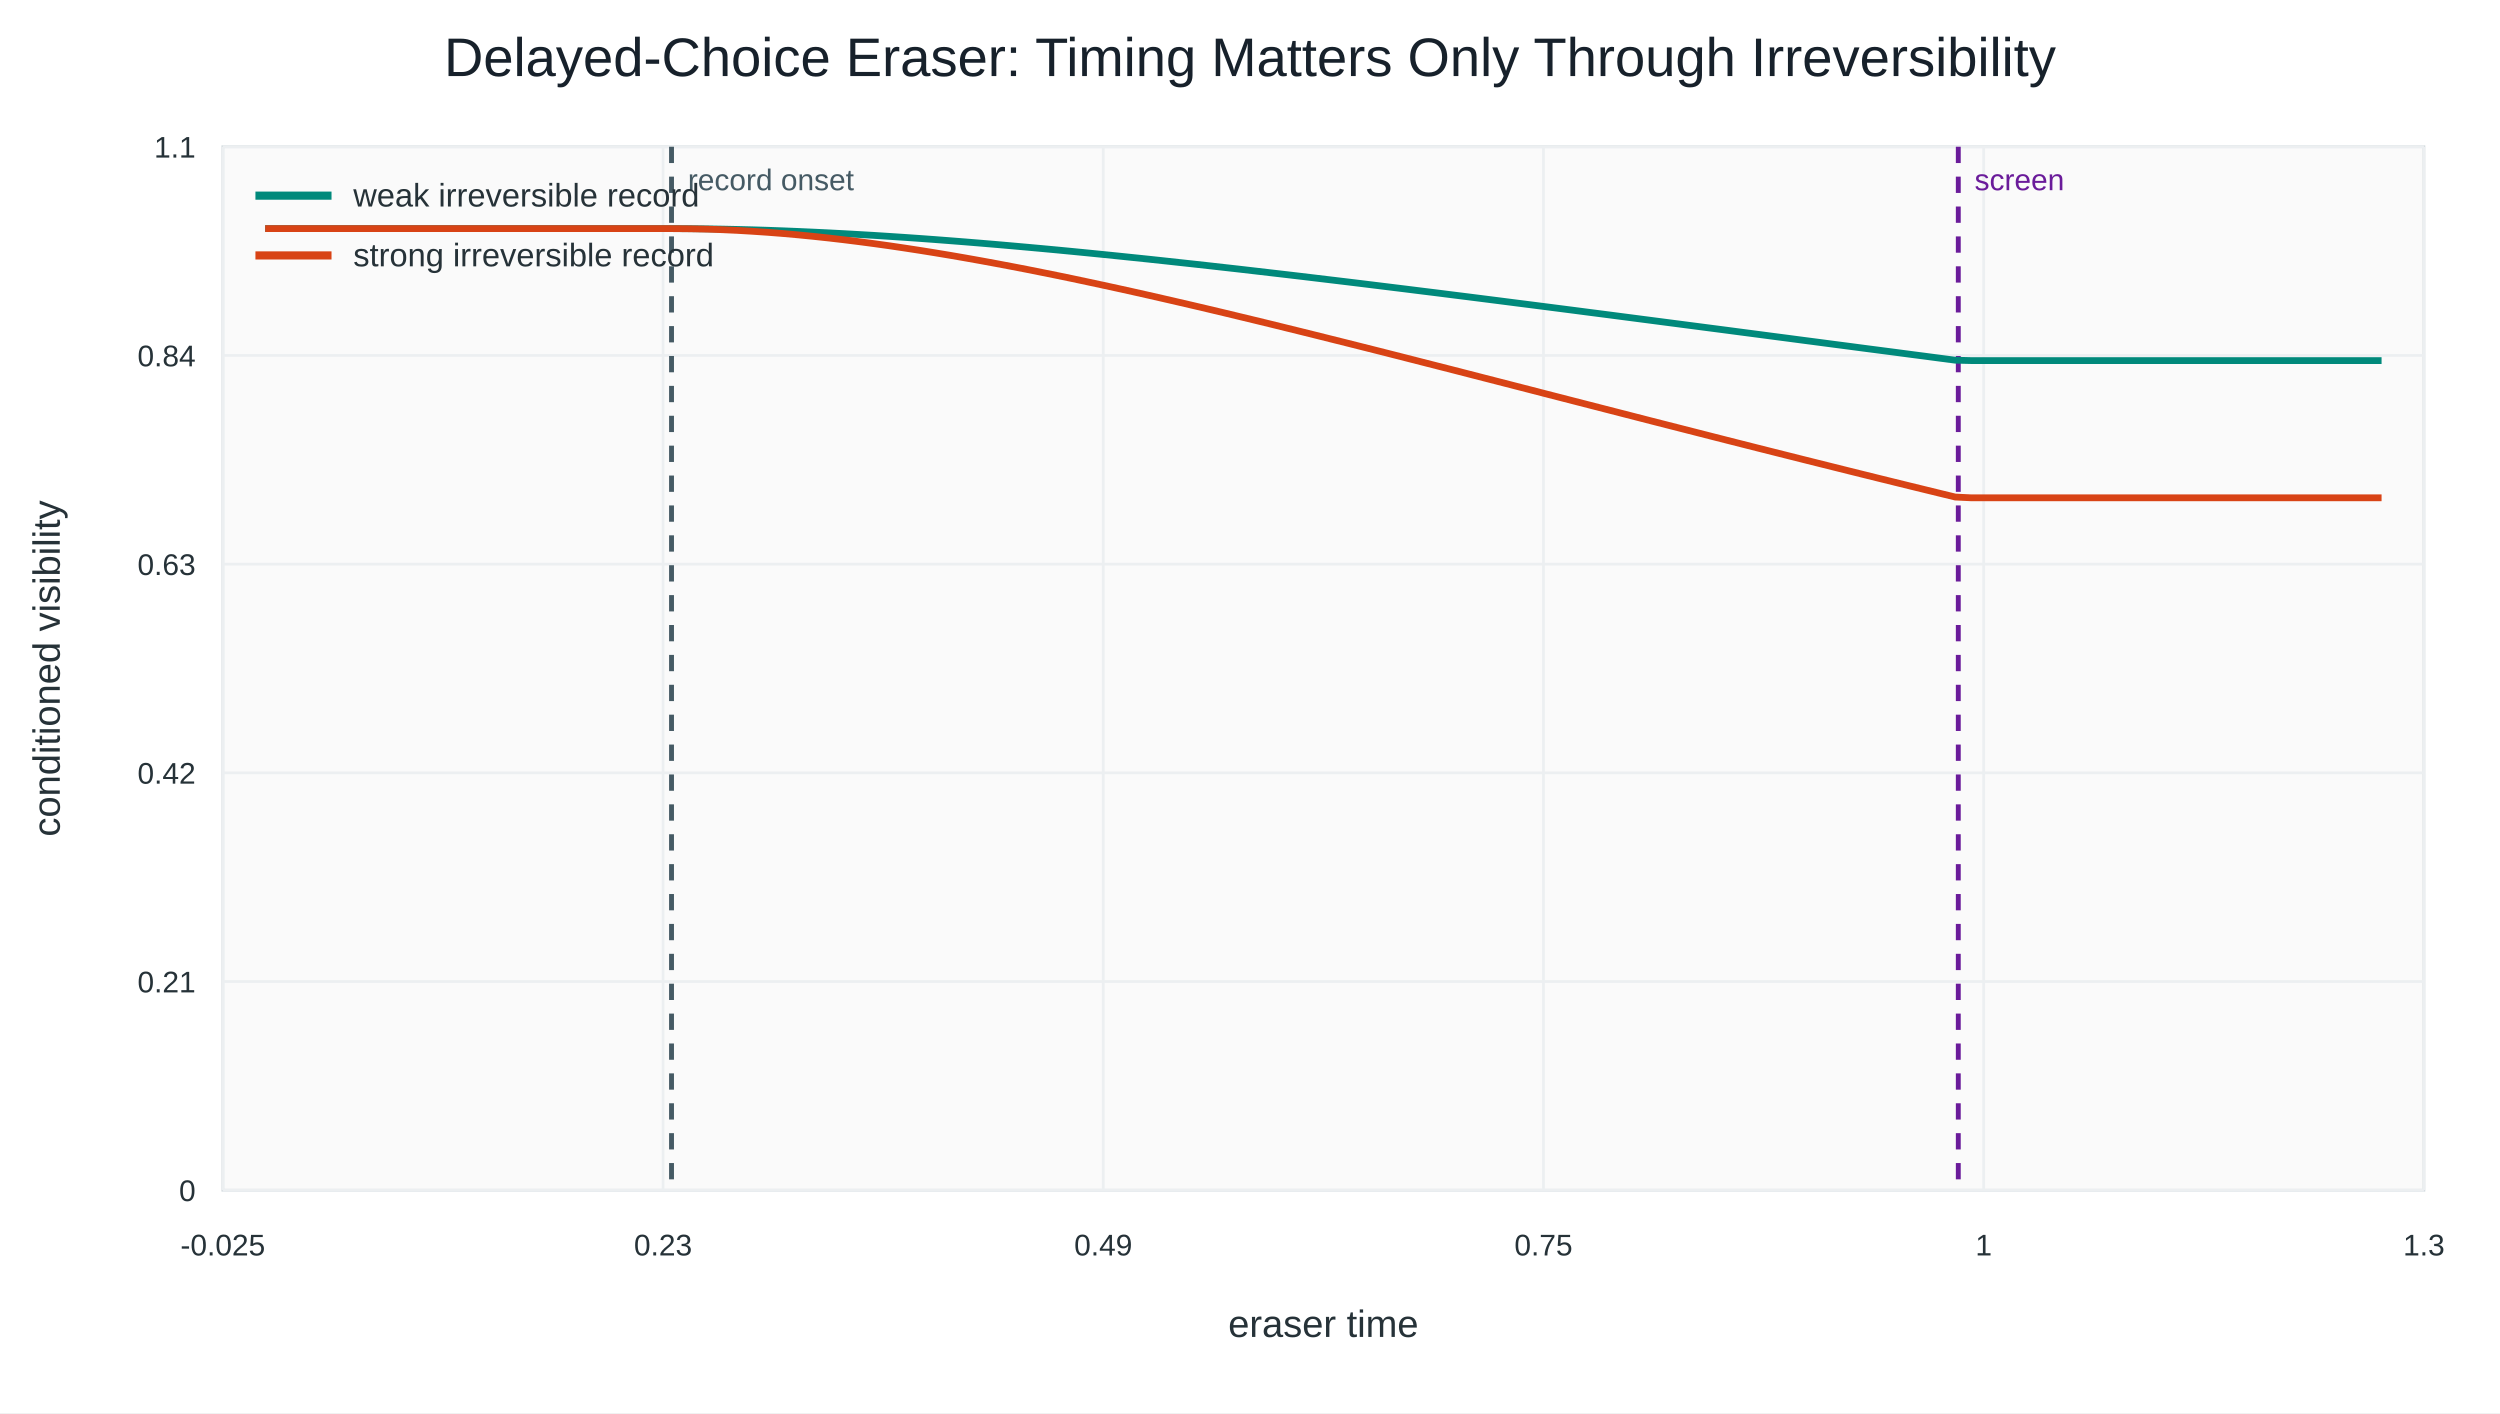
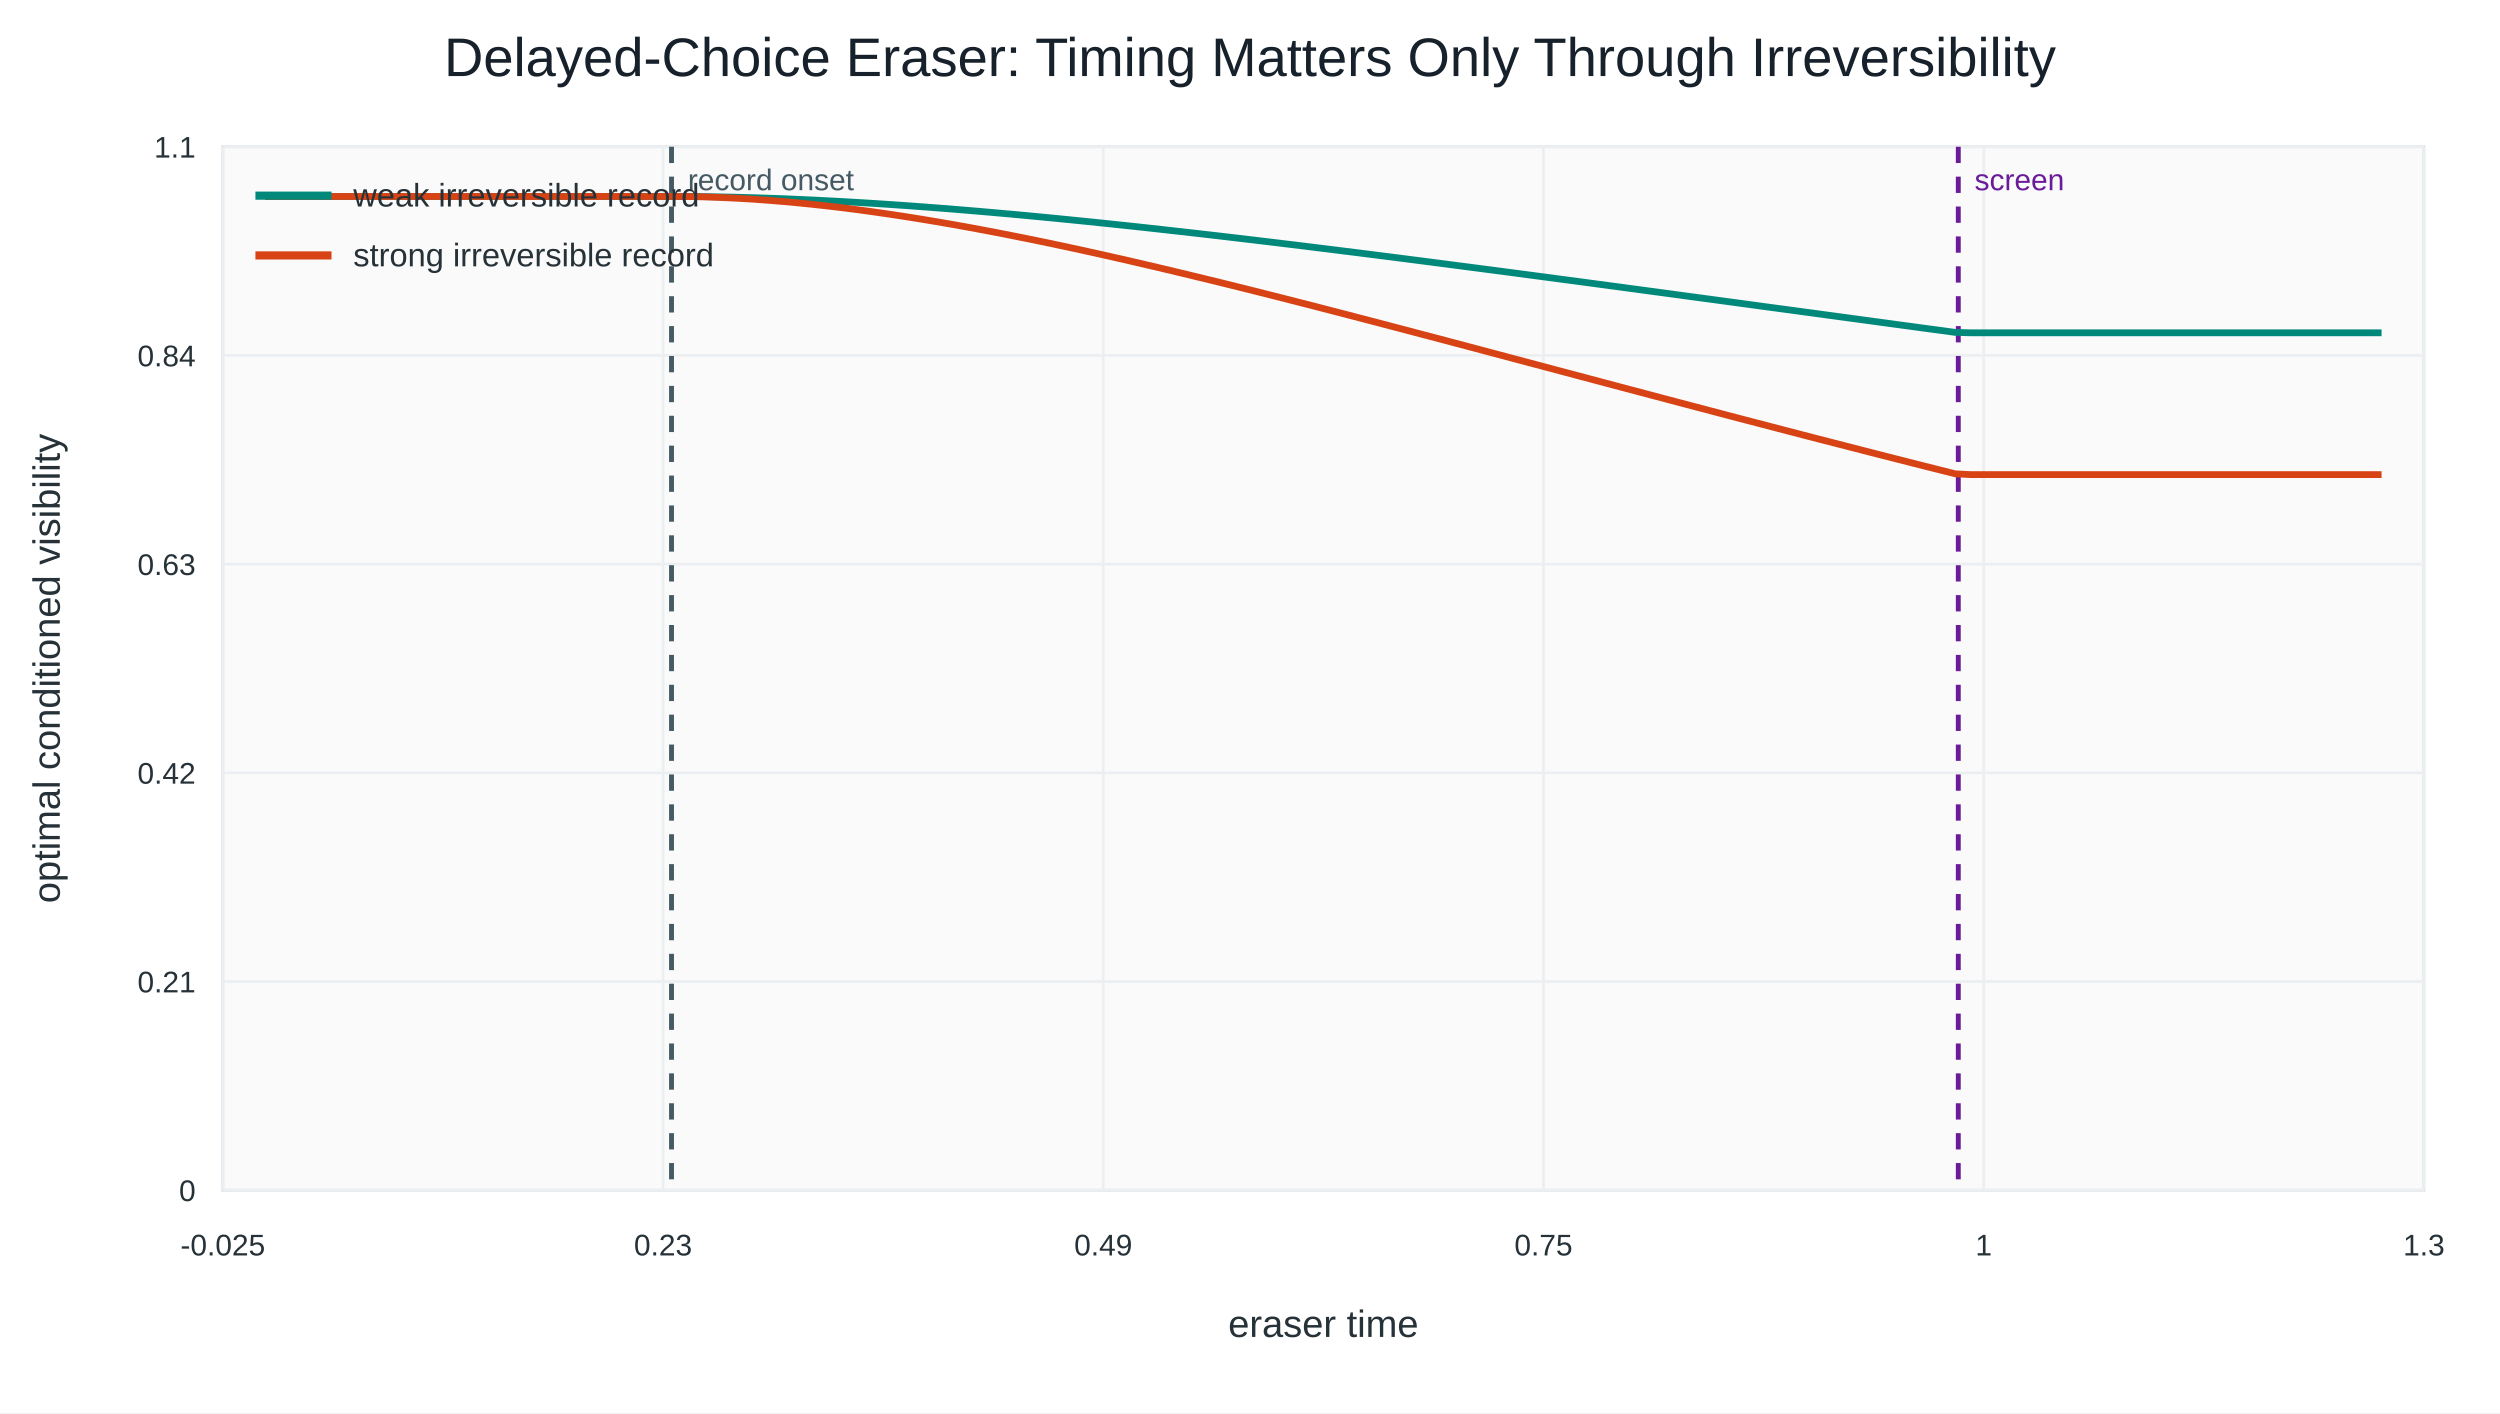
<svg xmlns="http://www.w3.org/2000/svg" width="920" height="520" viewBox="0 0 920 520">
  <rect width="100%" height="100%" fill="#ffffff" />
  <text x="460.00" y="28.00" font-size="20" font-family="Arial, Helvetica, sans-serif" text-anchor="middle" fill="#17212b">Delayed-Choice Eraser: Timing Matters Only Through Irreversibility</text>
  <rect x="82" y="54" width="810" height="384" fill="#fafafa" stroke="#cfd8dc" />
  <line x1="82.00" y1="54" x2="82.00" y2="438" stroke="#eceff1" />
  <text x="82.00" y="462.00" font-size="11" font-family="Arial, Helvetica, sans-serif" text-anchor="middle" fill="#263238">-0.025</text>
  <line x1="244.00" y1="54" x2="244.00" y2="438" stroke="#eceff1" />
  <text x="244.00" y="462.00" font-size="11" font-family="Arial, Helvetica, sans-serif" text-anchor="middle" fill="#263238">0.23</text>
  <line x1="406.00" y1="54" x2="406.00" y2="438" stroke="#eceff1" />
  <text x="406.00" y="462.00" font-size="11" font-family="Arial, Helvetica, sans-serif" text-anchor="middle" fill="#263238">0.49</text>
  <line x1="568.00" y1="54" x2="568.00" y2="438" stroke="#eceff1" />
  <text x="568.00" y="462.00" font-size="11" font-family="Arial, Helvetica, sans-serif" text-anchor="middle" fill="#263238">0.75</text>
  <line x1="730.00" y1="54" x2="730.00" y2="438" stroke="#eceff1" />
  <text x="730.00" y="462.00" font-size="11" font-family="Arial, Helvetica, sans-serif" text-anchor="middle" fill="#263238">1</text>
  <line x1="892.00" y1="54" x2="892.00" y2="438" stroke="#eceff1" />
  <text x="892.00" y="462.00" font-size="11" font-family="Arial, Helvetica, sans-serif" text-anchor="middle" fill="#263238">1.3</text>
  <line x1="82" y1="438.00" x2="892" y2="438.00" stroke="#eceff1" />
  <text x="72.00" y="442.00" font-size="11" font-family="Arial, Helvetica, sans-serif" text-anchor="end" fill="#263238">0</text>
  <line x1="82" y1="361.20" x2="892" y2="361.20" stroke="#eceff1" />
  <text x="72.00" y="365.20" font-size="11" font-family="Arial, Helvetica, sans-serif" text-anchor="end" fill="#263238">0.21</text>
  <line x1="82" y1="284.40" x2="892" y2="284.40" stroke="#eceff1" />
  <text x="72.00" y="288.40" font-size="11" font-family="Arial, Helvetica, sans-serif" text-anchor="end" fill="#263238">0.42</text>
  <line x1="82" y1="207.60" x2="892" y2="207.60" stroke="#eceff1" />
  <text x="72.00" y="211.60" font-size="11" font-family="Arial, Helvetica, sans-serif" text-anchor="end" fill="#263238">0.63</text>
  <line x1="82" y1="130.80" x2="892" y2="130.80" stroke="#eceff1" />
  <text x="72.00" y="134.80" font-size="11" font-family="Arial, Helvetica, sans-serif" text-anchor="end" fill="#263238">0.84</text>
  <line x1="82" y1="54.00" x2="892" y2="54.00" stroke="#eceff1" />
  <text x="72.00" y="58.00" font-size="11" font-family="Arial, Helvetica, sans-serif" text-anchor="end" fill="#263238">1.1</text>
  <line x1="247.12" y1="54" x2="247.12" y2="438" stroke="#455a64" stroke-width="1.8" stroke-dasharray="6 5" />
  <text x="253.12" y="70.00" font-size="11" font-family="Arial, Helvetica, sans-serif" text-anchor="start" fill="#455a64">record onset</text>
  <line x1="720.65" y1="54" x2="720.65" y2="438" stroke="#6a1b9a" stroke-width="1.8" stroke-dasharray="6 5" />
  <text x="726.65" y="70.00" font-size="11" font-family="Arial, Helvetica, sans-serif" text-anchor="start" fill="#6a1b9a">screen</text>
-   <polyline fill="none" stroke="#00897b" stroke-width="2.5" points="97.58,84.13 103.18,84.13 108.78,84.13 114.39,84.13 119.99,84.13 125.59,84.13 131.20,84.13 136.80,84.13 142.40,84.13 148.01,84.13 153.61,84.13 159.21,84.13 164.82,84.13 170.42,84.13 176.02,84.13 181.63,84.13 187.23,84.13 192.83,84.13 198.43,84.13 204.04,84.13 209.64,84.13 215.24,84.13 220.85,84.13 226.45,84.13 232.05,84.13 237.66,84.13 243.26,84.13 248.86,84.13 254.47,84.16 260.07,84.22 265.67,84.31 271.28,84.43 276.88,84.57 282.48,84.74 288.09,84.94 293.69,85.17 299.29,85.42 304.90,85.69 310.50,85.98 316.10,86.30 321.71,86.63 327.31,86.99 332.91,87.36 338.51,87.75 344.12,88.16 349.72,88.59 355.32,89.03 360.93,89.49 366.53,89.96 372.13,90.45 377.74,90.95 383.34,91.46 388.94,91.98 394.55,92.52 400.15,93.07 405.75,93.63 411.36,94.20 416.96,94.78 422.56,95.36 428.17,95.96 433.77,96.57 439.37,97.18 444.98,97.80 450.58,98.43 456.18,99.06 461.79,99.71 467.39,100.36 472.99,101.01 478.60,101.67 484.20,102.34 489.80,103.01 495.40,103.68 501.01,104.36 506.61,105.05 512.21,105.74 517.82,106.43 523.42,107.13 529.02,107.82 534.63,108.53 540.23,109.23 545.83,109.94 551.44,110.65 557.04,111.37 562.64,112.08 568.25,112.80 573.85,113.52 579.45,114.24 585.06,114.97 590.66,115.69 596.26,116.42 601.87,117.15 607.47,117.88 613.07,118.61 618.68,119.34 624.28,120.07 629.88,120.80 635.49,121.53 641.09,122.27 646.69,123.00 652.29,123.74 657.90,124.47 663.50,125.21 669.10,125.94 674.71,126.68 680.31,127.41 685.91,128.15 691.52,128.88 697.12,129.61 702.72,130.35 708.33,131.08 713.93,131.82 719.53,132.55 725.14,132.69 730.74,132.69 736.34,132.69 741.95,132.69 747.55,132.69 753.15,132.69 758.76,132.69 764.36,132.69 769.96,132.69 775.57,132.69 781.17,132.69 786.77,132.69 792.37,132.69 797.98,132.69 803.58,132.69 809.18,132.69 814.79,132.69 820.39,132.69 825.99,132.69 831.60,132.69 837.20,132.69 842.80,132.69 848.41,132.69 854.01,132.69 859.61,132.69 865.22,132.69 870.82,132.69 876.42,132.69" />
-   <polyline fill="none" stroke="#d84315" stroke-width="2.5" points="97.58,84.13 103.18,84.13 108.78,84.13 114.39,84.13 119.99,84.13 125.59,84.13 131.20,84.13 136.80,84.13 142.40,84.13 148.01,84.13 153.61,84.13 159.21,84.13 164.82,84.13 170.42,84.13 176.02,84.13 181.63,84.13 187.23,84.13 192.83,84.13 198.43,84.13 204.04,84.13 209.64,84.13 215.24,84.13 220.85,84.13 226.45,84.13 232.05,84.13 237.66,84.13 243.26,84.13 248.86,84.14 254.47,84.20 260.07,84.32 265.67,84.52 271.28,84.78 276.88,85.11 282.48,85.49 288.09,85.93 293.69,86.43 299.29,86.98 304.90,87.58 310.50,88.23 316.10,88.93 321.71,89.67 327.31,90.45 332.91,91.28 338.51,92.14 344.12,93.04 349.72,93.97 355.32,94.94 360.93,95.94 366.53,96.97 372.13,98.03 377.74,99.11 383.34,100.23 388.94,101.36 394.55,102.52 400.15,103.71 405.75,104.91 411.36,106.13 416.96,107.37 422.56,108.63 428.17,109.91 433.77,111.20 439.37,112.50 444.98,113.82 450.58,115.15 456.18,116.50 461.79,117.85 467.39,119.21 472.99,120.59 478.60,121.97 484.20,123.36 489.80,124.76 495.40,126.16 501.01,127.57 506.61,128.98 512.21,130.40 517.82,131.83 523.42,133.26 529.02,134.69 534.63,136.12 540.23,137.56 545.83,139.00 551.44,140.44 557.04,141.88 562.64,143.32 568.25,144.77 573.85,146.21 579.45,147.65 585.06,149.09 590.66,150.53 596.26,151.97 601.87,153.41 607.47,154.85 613.07,156.28 618.68,157.71 624.28,159.14 629.88,160.57 635.49,162.00 641.09,163.42 646.69,164.84 652.29,166.25 657.90,167.66 663.50,169.07 669.10,170.47 674.71,171.87 680.31,173.27 685.91,174.66 691.52,176.05 697.12,177.43 702.72,178.81 708.33,180.18 713.93,181.55 719.53,182.91 725.14,183.18 730.74,183.18 736.34,183.18 741.95,183.18 747.55,183.18 753.15,183.18 758.76,183.18 764.36,183.18 769.96,183.18 775.57,183.18 781.17,183.18 786.77,183.18 792.37,183.18 797.98,183.18 803.58,183.18 809.18,183.18 814.79,183.18 820.39,183.18 825.99,183.18 831.60,183.18 837.20,183.18 842.80,183.18 848.41,183.18 854.01,183.18 859.61,183.18 865.22,183.18 870.82,183.18 876.42,183.18" />
+   <polyline fill="none" stroke="#00897b" stroke-width="2.5" points="97.58,72.29 103.18,72.29 108.78,72.29 114.39,72.29 119.99,72.29 125.59,72.29 131.20,72.29 136.80,72.29 142.40,72.29 148.01,72.29 153.61,72.29 159.21,72.29 164.82,72.29 170.42,72.29 176.02,72.29 181.63,72.29 187.23,72.29 192.83,72.29 198.43,72.29 204.04,72.29 209.64,72.29 215.24,72.29 220.85,72.29 226.45,72.29 232.05,72.29 237.66,72.29 243.26,72.29 248.86,72.29 254.47,72.31 260.07,72.37 265.67,72.47 271.28,72.59 276.88,72.74 282.48,72.92 288.09,73.12 293.69,73.36 299.29,73.61 304.90,73.89 310.50,74.20 316.10,74.52 321.71,74.87 327.31,75.24 332.91,75.62 338.51,76.03 344.12,76.45 349.72,76.89 355.32,77.35 360.93,77.82 366.53,78.31 372.13,78.81 377.74,79.33 383.34,79.86 388.94,80.40 394.55,80.96 400.15,81.52 405.75,82.10 411.36,82.69 416.96,83.28 422.56,83.89 428.17,84.51 433.77,85.14 439.37,85.77 444.98,86.41 450.58,87.06 456.18,87.72 461.79,88.38 467.39,89.05 472.99,89.73 478.60,90.41 484.20,91.10 489.80,91.79 495.40,92.49 501.01,93.19 506.61,93.90 512.21,94.61 517.82,95.33 523.42,96.05 529.02,96.77 534.63,97.50 540.23,98.23 545.83,98.96 551.44,99.69 557.04,100.43 562.64,101.17 568.25,101.91 573.85,102.66 579.45,103.40 585.06,104.15 590.66,104.90 596.26,105.65 601.87,106.41 607.47,107.16 613.07,107.91 618.68,108.67 624.28,109.43 629.88,110.18 635.49,110.94 641.09,111.70 646.69,112.46 652.29,113.22 657.90,113.97 663.50,114.73 669.10,115.49 674.71,116.25 680.31,117.01 685.91,117.77 691.52,118.53 697.12,119.29 702.72,120.05 708.33,120.81 713.93,121.56 719.53,122.32 725.14,122.47 730.74,122.47 736.34,122.47 741.95,122.47 747.55,122.47 753.15,122.47 758.76,122.47 764.36,122.47 769.96,122.47 775.57,122.47 781.17,122.47 786.77,122.47 792.37,122.47 797.98,122.47 803.58,122.47 809.18,122.47 814.79,122.47 820.39,122.47 825.99,122.47 831.60,122.47 837.20,122.47 842.80,122.47 848.41,122.47 854.01,122.47 859.61,122.47 865.22,122.47 870.82,122.47 876.42,122.47" />
+   <polyline fill="none" stroke="#d84315" stroke-width="2.5" points="97.58,72.29 103.18,72.29 108.78,72.29 114.39,72.29 119.99,72.29 125.59,72.29 131.20,72.29 136.80,72.29 142.40,72.29 148.01,72.29 153.61,72.29 159.21,72.29 164.82,72.29 170.42,72.29 176.02,72.29 181.63,72.29 187.23,72.29 192.83,72.29 198.43,72.29 204.04,72.29 209.64,72.29 215.24,72.29 220.85,72.29 226.45,72.29 232.05,72.29 237.66,72.29 243.26,72.29 248.86,72.29 254.47,72.35 260.07,72.48 265.67,72.69 271.28,72.96 276.88,73.29 282.48,73.69 288.09,74.15 293.69,74.66 299.29,75.23 304.90,75.85 310.50,76.52 316.10,77.24 321.71,78.01 327.31,78.82 332.91,79.67 338.51,80.56 344.12,81.49 349.72,82.45 355.32,83.45 360.93,84.49 366.53,85.55 372.13,86.65 377.74,87.77 383.34,88.92 388.94,90.09 394.55,91.29 400.15,92.51 405.75,93.76 411.36,95.02 416.96,96.30 422.56,97.61 428.17,98.92 433.77,100.26 439.37,101.61 444.98,102.97 450.58,104.34 456.18,105.73 461.79,107.13 467.39,108.54 472.99,109.96 478.60,111.39 484.20,112.82 489.80,114.27 495.40,115.72 501.01,117.18 506.61,118.64 512.21,120.11 517.82,121.58 523.42,123.06 529.02,124.53 534.63,126.02 540.23,127.50 545.83,128.99 551.44,130.48 557.04,131.97 562.64,133.46 568.25,134.95 573.85,136.44 579.45,137.93 585.06,139.42 590.66,140.91 596.26,142.40 601.87,143.88 607.47,145.37 613.07,146.85 618.68,148.33 624.28,149.81 629.88,151.28 635.49,152.76 641.09,154.23 646.69,155.69 652.29,157.15 657.90,158.61 663.50,160.07 669.10,161.52 674.71,162.96 680.31,164.40 685.91,165.84 691.52,167.28 697.12,168.70 702.72,170.13 708.33,171.55 713.93,172.96 719.53,174.37 725.14,174.65 730.74,174.65 736.34,174.65 741.95,174.65 747.55,174.65 753.15,174.65 758.76,174.65 764.36,174.65 769.96,174.65 775.57,174.65 781.17,174.65 786.77,174.65 792.37,174.65 797.98,174.65 803.58,174.65 809.18,174.65 814.79,174.65 820.39,174.65 825.99,174.65 831.60,174.65 837.20,174.65 842.80,174.65 848.41,174.65 854.01,174.65 859.61,174.65 865.22,174.65 870.82,174.65 876.42,174.65" />
  <line x1="94" y1="72" x2="122" y2="72" stroke="#00897b" stroke-width="3" />
  <text x="130.00" y="76.00" font-size="12" font-family="Arial, Helvetica, sans-serif" text-anchor="start" fill="#263238">weak irreversible record</text>
  <line x1="94" y1="94" x2="122" y2="94" stroke="#d84315" stroke-width="3" />
  <text x="130.00" y="98.00" font-size="12" font-family="Arial, Helvetica, sans-serif" text-anchor="start" fill="#263238">strong irreversible record</text>
  <text x="487.00" y="492.00" font-size="14" font-family="Arial, Helvetica, sans-serif" text-anchor="middle" fill="#263238">eraser time</text>
-   <text x="22.00" y="246.00" font-size="14" font-family="Arial, Helvetica, sans-serif" text-anchor="middle" fill="#263238" transform="rotate(-90 22.00 246.00)">conditioned visibility</text>
+   <text x="22.00" y="246.00" font-size="14" font-family="Arial, Helvetica, sans-serif" text-anchor="middle" fill="#263238" transform="rotate(-90 22.00 246.00)">optimal conditioned visibility</text>
</svg>
